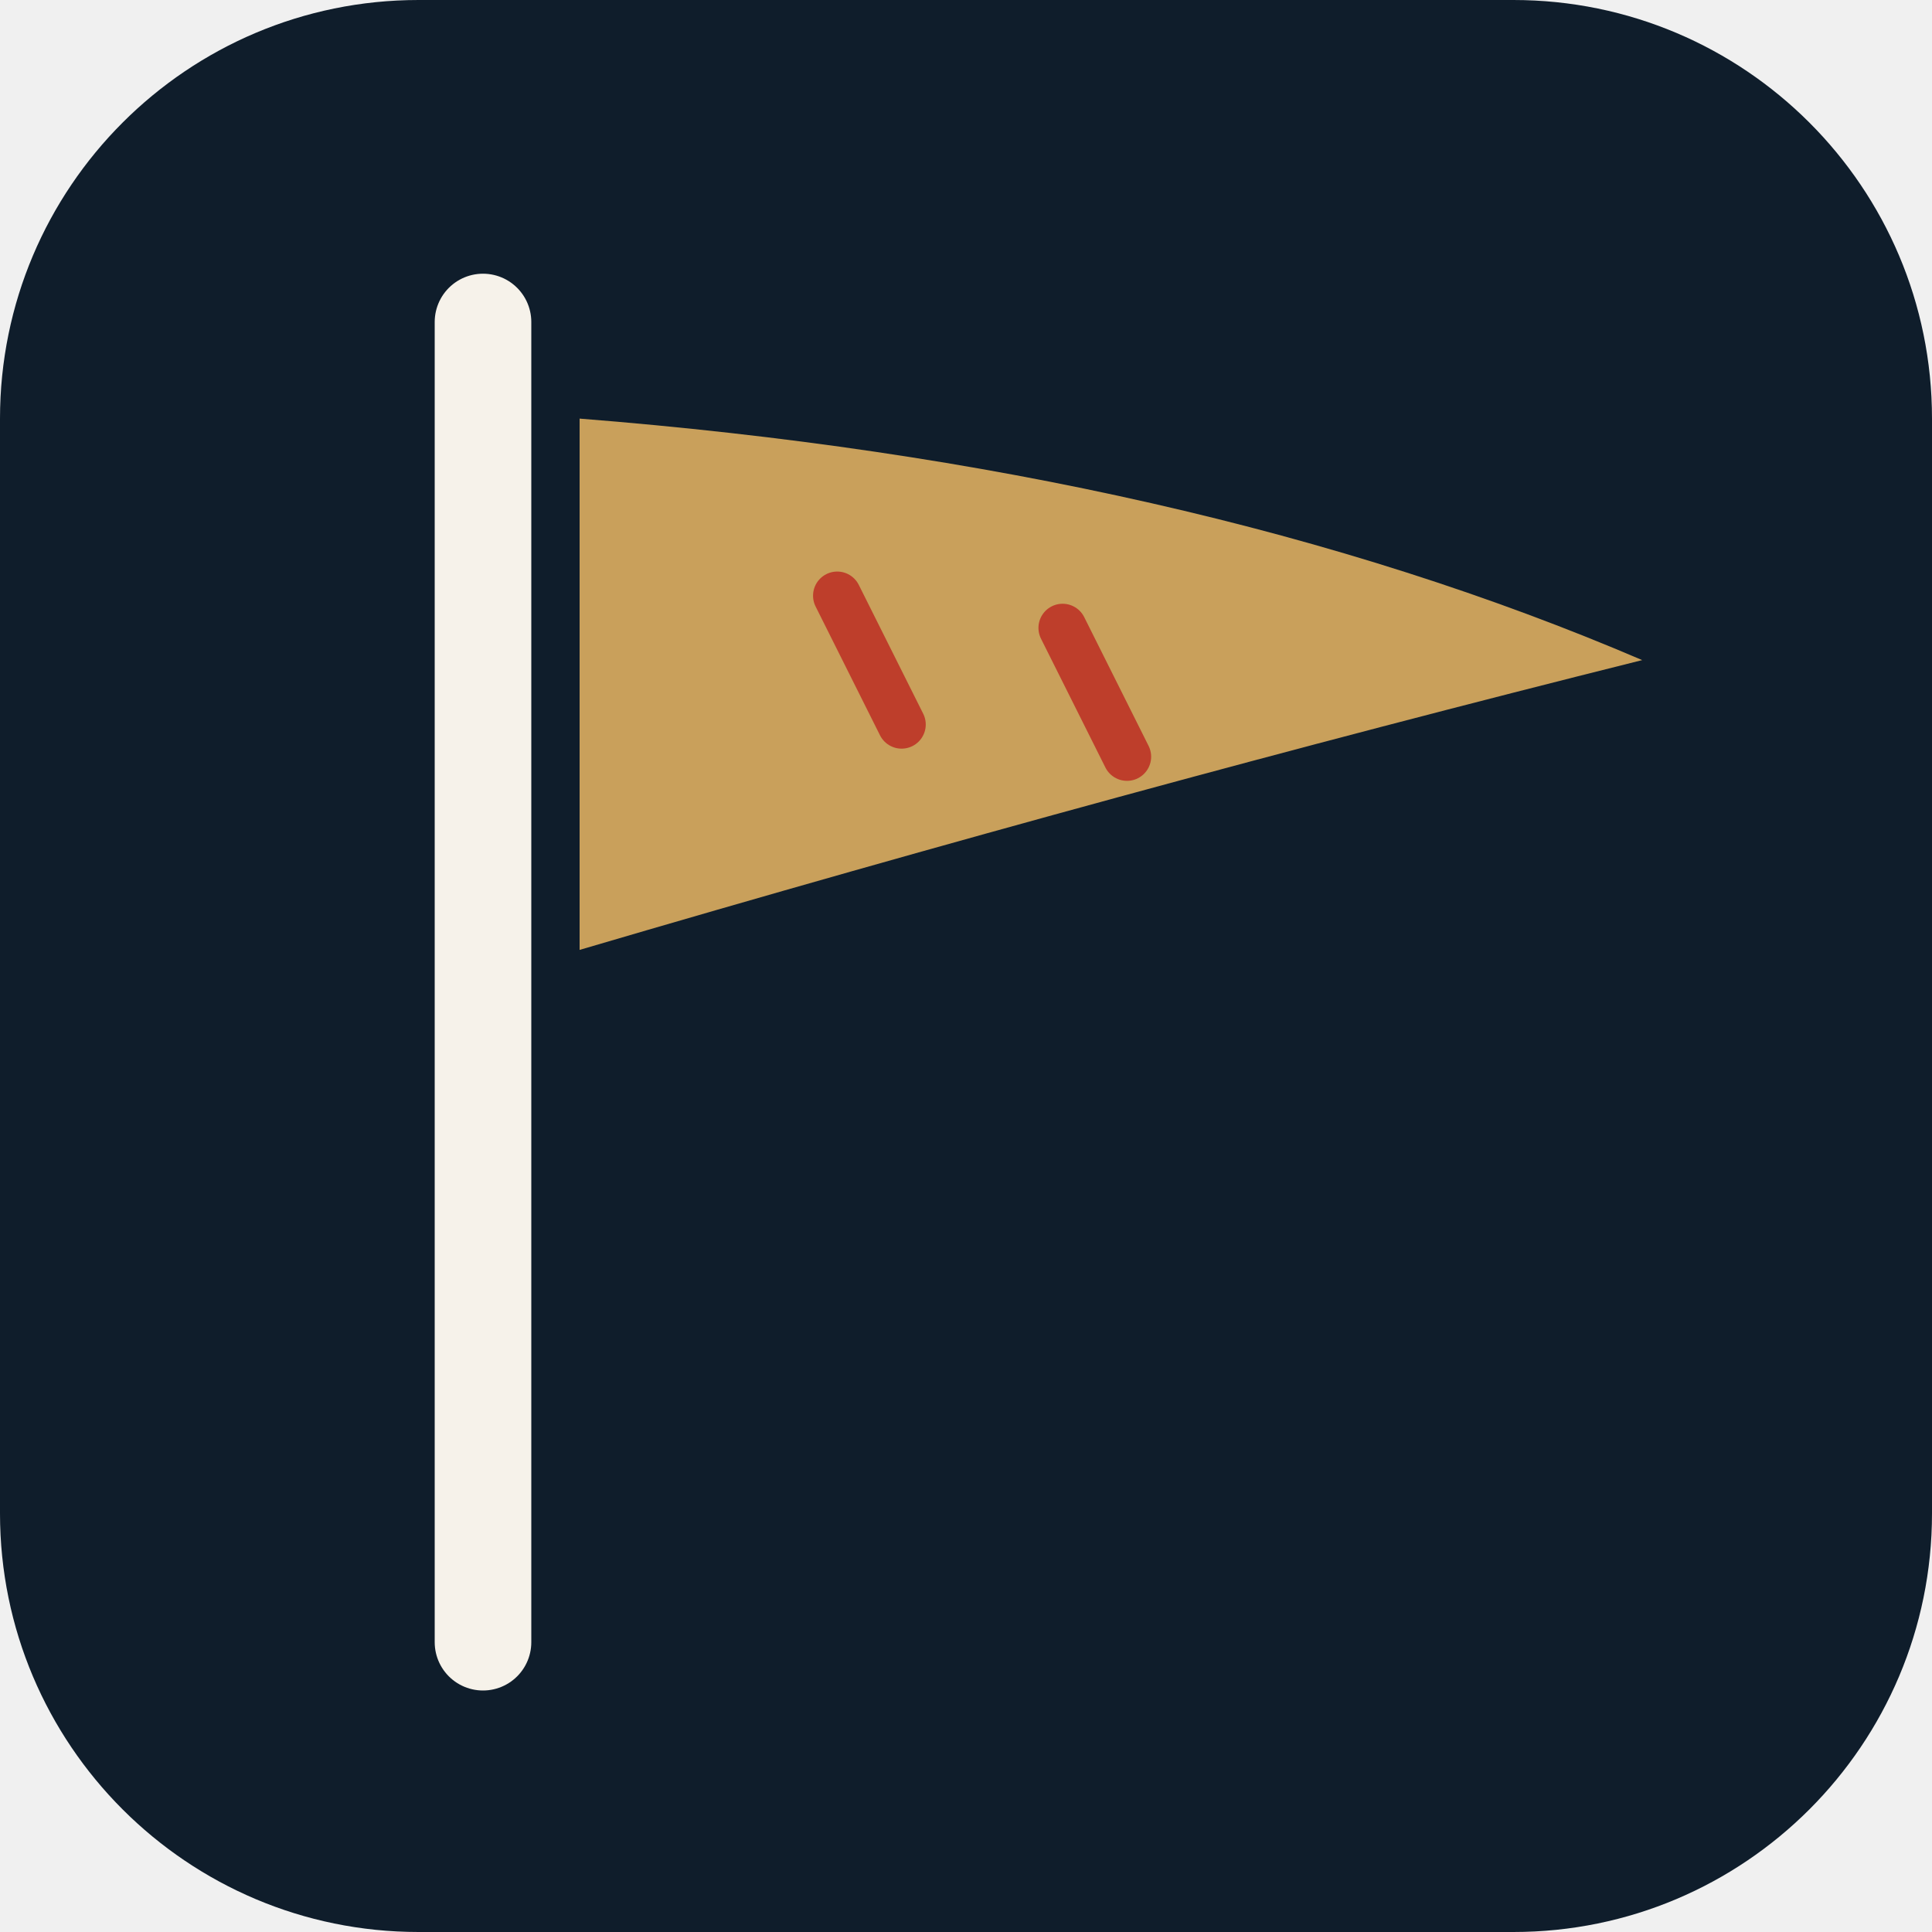
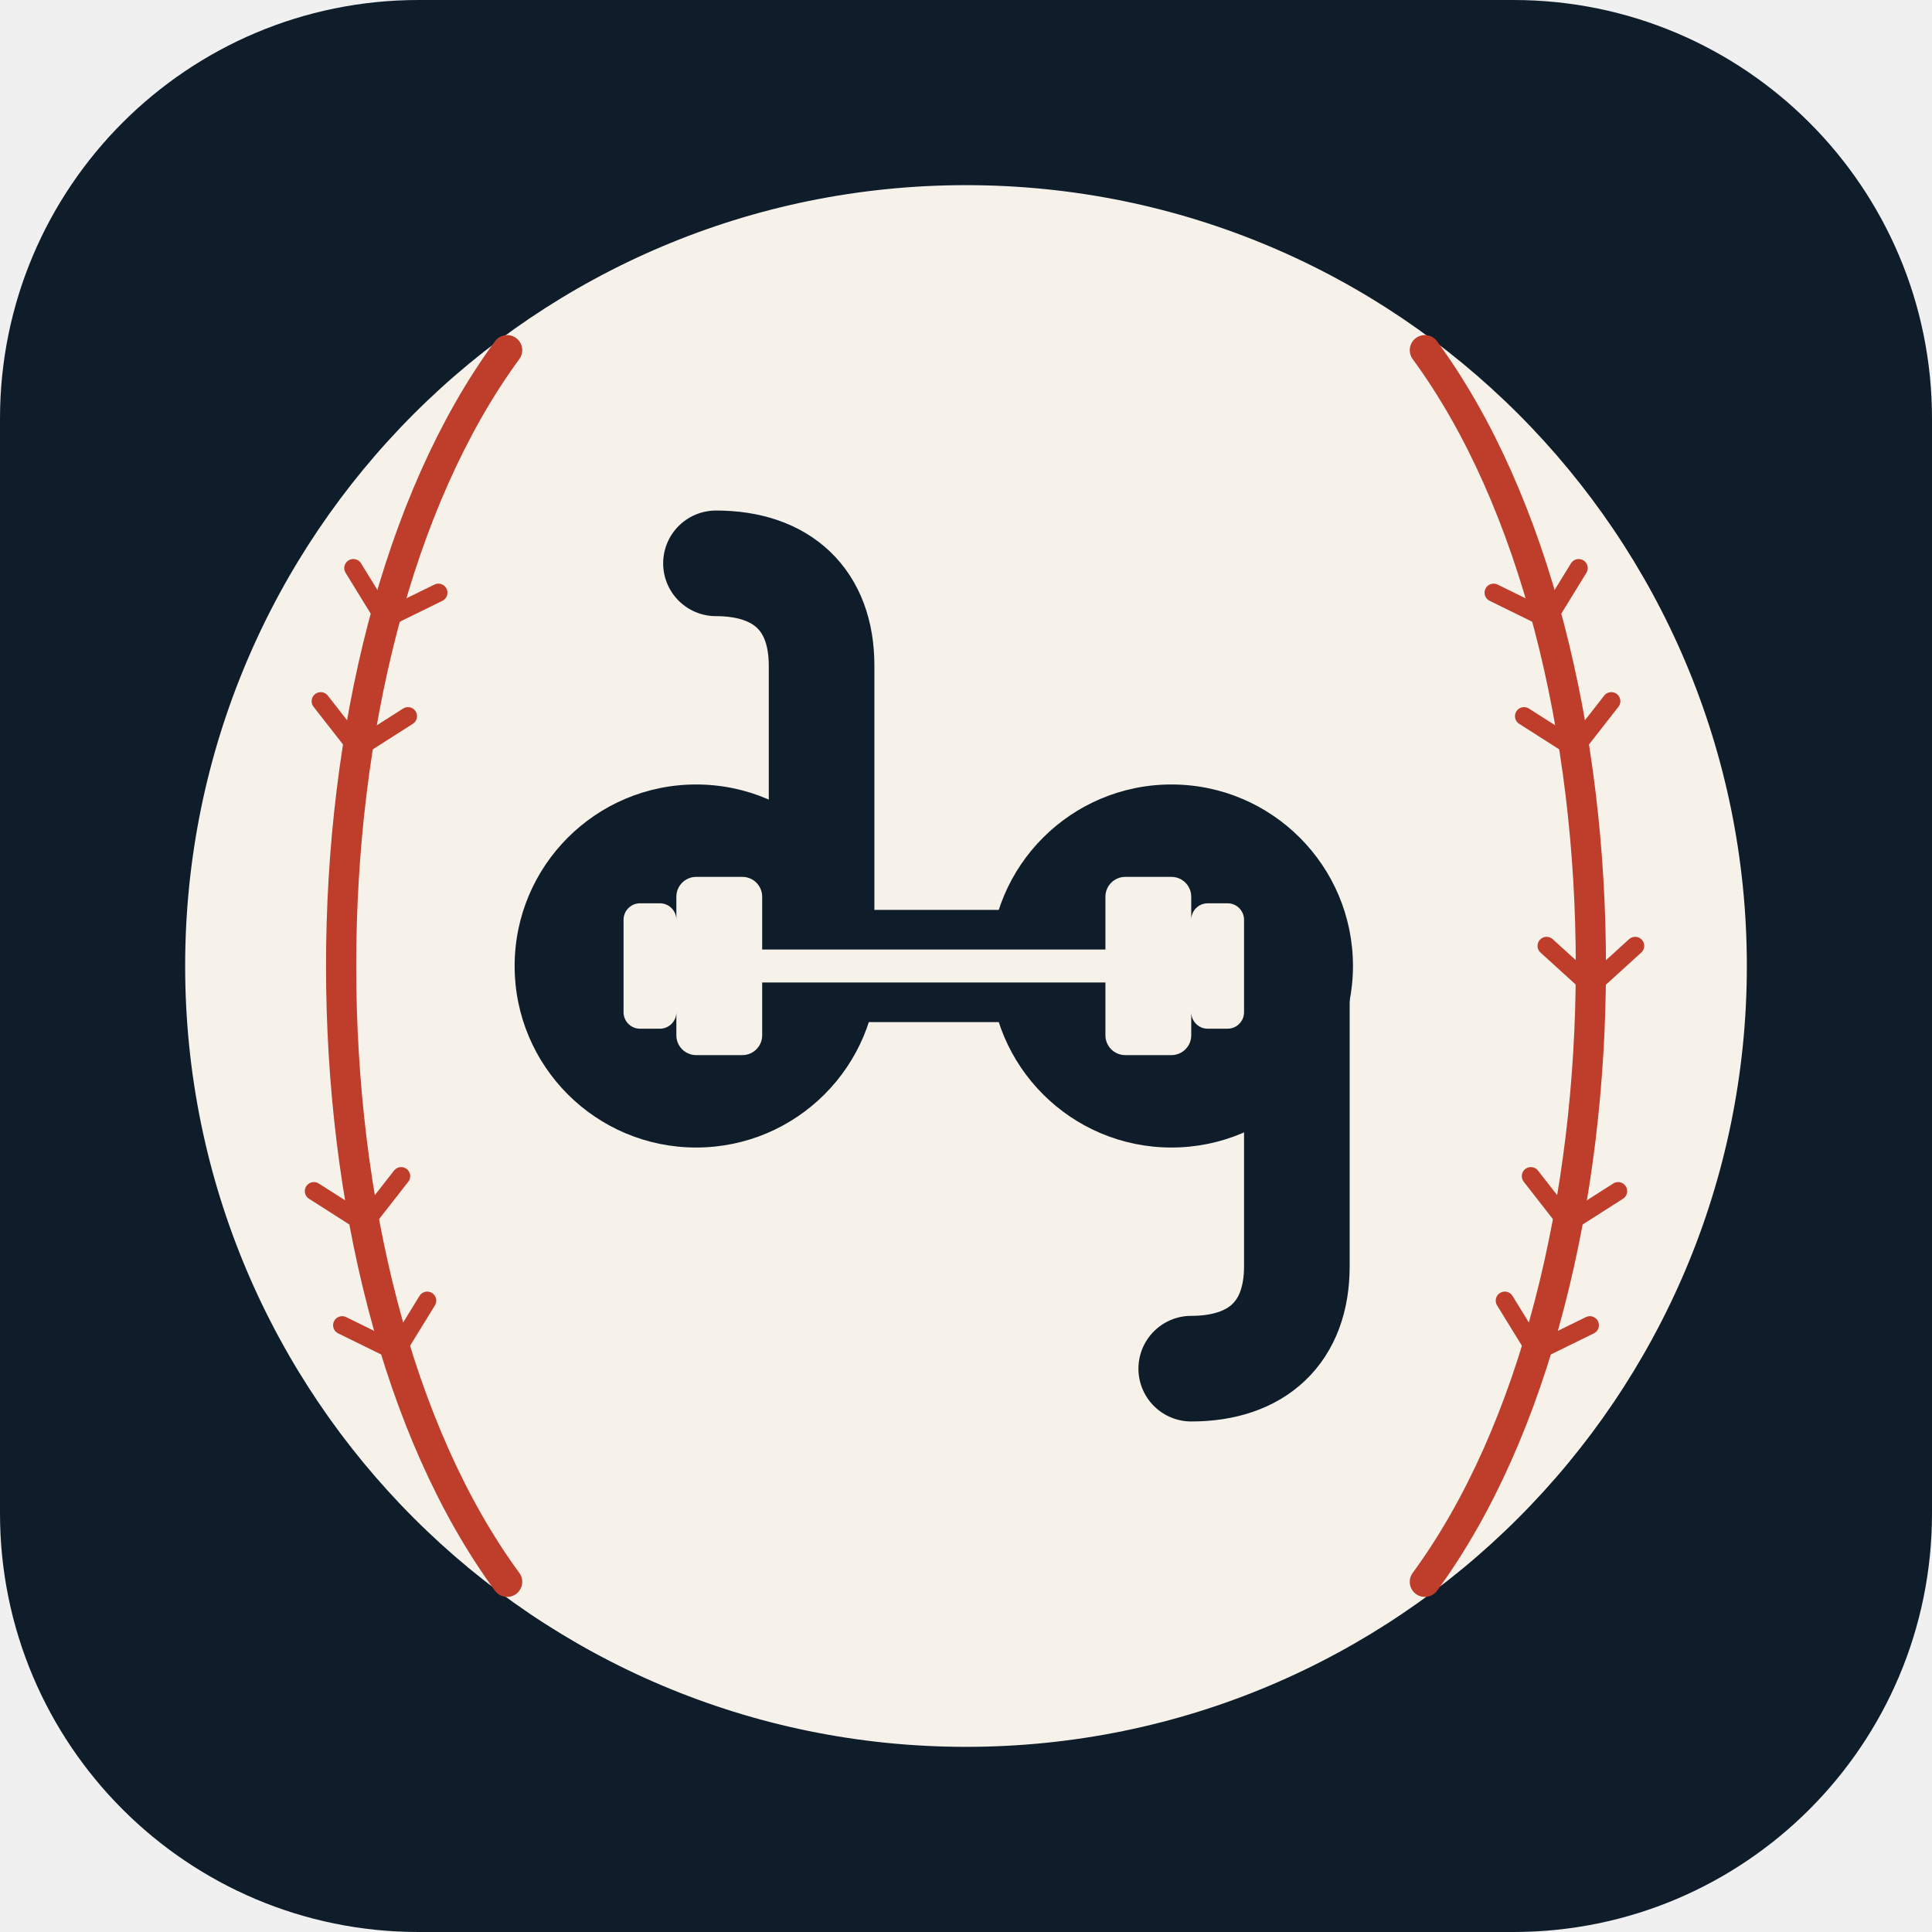
- <svg xmlns="http://www.w3.org/2000/svg" viewBox="0 0 120 120">
-   <rect width="120" height="120" rx="26" fill="#0F1D2B" />
-   <line x1="30" y1="20" x2="30" y2="102" stroke="#F6F2EA" stroke-width="6" stroke-linecap="round" />
-   <path d="M 36 26 Q 74 29 102 41 Q 70 49 36 59 Z" fill="#C9A05B" />
-   <g stroke="#BE3E2B" stroke-width="3" stroke-linecap="round">
-     <line x1="52" y1="37" x2="56" y2="45" />
-     <line x1="66" y1="39" x2="70" y2="47" />
+ <svg xmlns="http://www.w3.org/2000/svg" viewBox="353 119 480 480">
+   <rect x="353" y="119" width="480" height="480" rx="104" fill="#0F1D2B" />
+   <circle cx="593" cy="359" r="198" fill="#F6F2EA" stroke="#0F1D2B" stroke-width="8" />
+   <g fill="none" stroke="#BE3E2B" stroke-width="7.5" stroke-linecap="round">
+     <path d="M479 206 C424 281 424 437 479 512" />
+     <path d="M707 206 C762 281 762 437 707 512" />
+   </g>
+   <g fill="none" stroke="#BE3E2B" stroke-width="4.5" stroke-linecap="round" stroke-linejoin="round">
+     <path d="M440.782 260.142 L448.572 272.803 L461.917 266.252 M432.674 293.211 L441.824 304.928 L454.357 296.933 M430.983 414.933 L443.516 422.928 L452.666 411.211 M438.005 448.252 L451.349 454.803 L459.140 442.142" />
+     <path d="M745.218 260.142 L737.428 272.803 L724.083 266.252 M753.326 293.211 L744.176 304.928 L731.643 296.933 M759.250 354.000 L748.250 364.000 L737.250 354.000 M755.017 414.933 L742.484 422.928 L733.334 411.211 M747.995 448.252 L734.651 454.803 L726.860 442.142" />
+   </g>
+   <g transform="translate(585 359) scale(.82) translate(-593 -349)">
+     <defs>
+       <mask id="barbell-cut" maskUnits="userSpaceOnUse" x="400" y="180" width="380" height="360">
+         <rect x="400" y="180" width="380" height="360" fill="white" />
+         <g fill="black">
+           <path d="M521 322 H535 A6 6 0 0 1 541 328 V344 H645 V328 A6 6 0 0 1 651 322 H665 A6 6 0 0 1 671 328 V335 A5 5 0 0 1 676 330 H682 A5 5 0 0 1 687 335 V363 A5 5 0 0 1 682 368 H676 A5 5 0 0 1 671 363 V370 A6 6 0 0 1 665 376 H651 A6 6 0 0 1 645 370 V354 H541 V370 A6 6 0 0 1 535 376 H521 A6 6 0 0 1 515 370 V363 A5 5 0 0 1 510 368 H504 A5 5 0 0 1 499 363 V335 A5 5 0 0 1 504 330 H510 A5 5 0 0 1 515 335 V328 A6 6 0 0 1 521 322 Z" />
+         </g>
+       </mask>
+     </defs>
+     <g mask="url(#barbell-cut)">
+       <g fill="#0F1D2B">
+         <circle cx="521" cy="349" r="55" />
+         <circle cx="665" cy="349" r="55" />
+         <rect x="550" y="332" width="86" height="34" rx="10" />
+       </g>
+       <g fill="none" stroke="#0F1D2B" stroke-width="32" stroke-linecap="round" stroke-linejoin="round">
+         <path d="M559 349 V258 C559 238 547 227 527 227" />
+         <path d="M703 349 V440 C703 460 691 471 671 471" />
+       </g>
+     </g>
  </g>
</svg>
